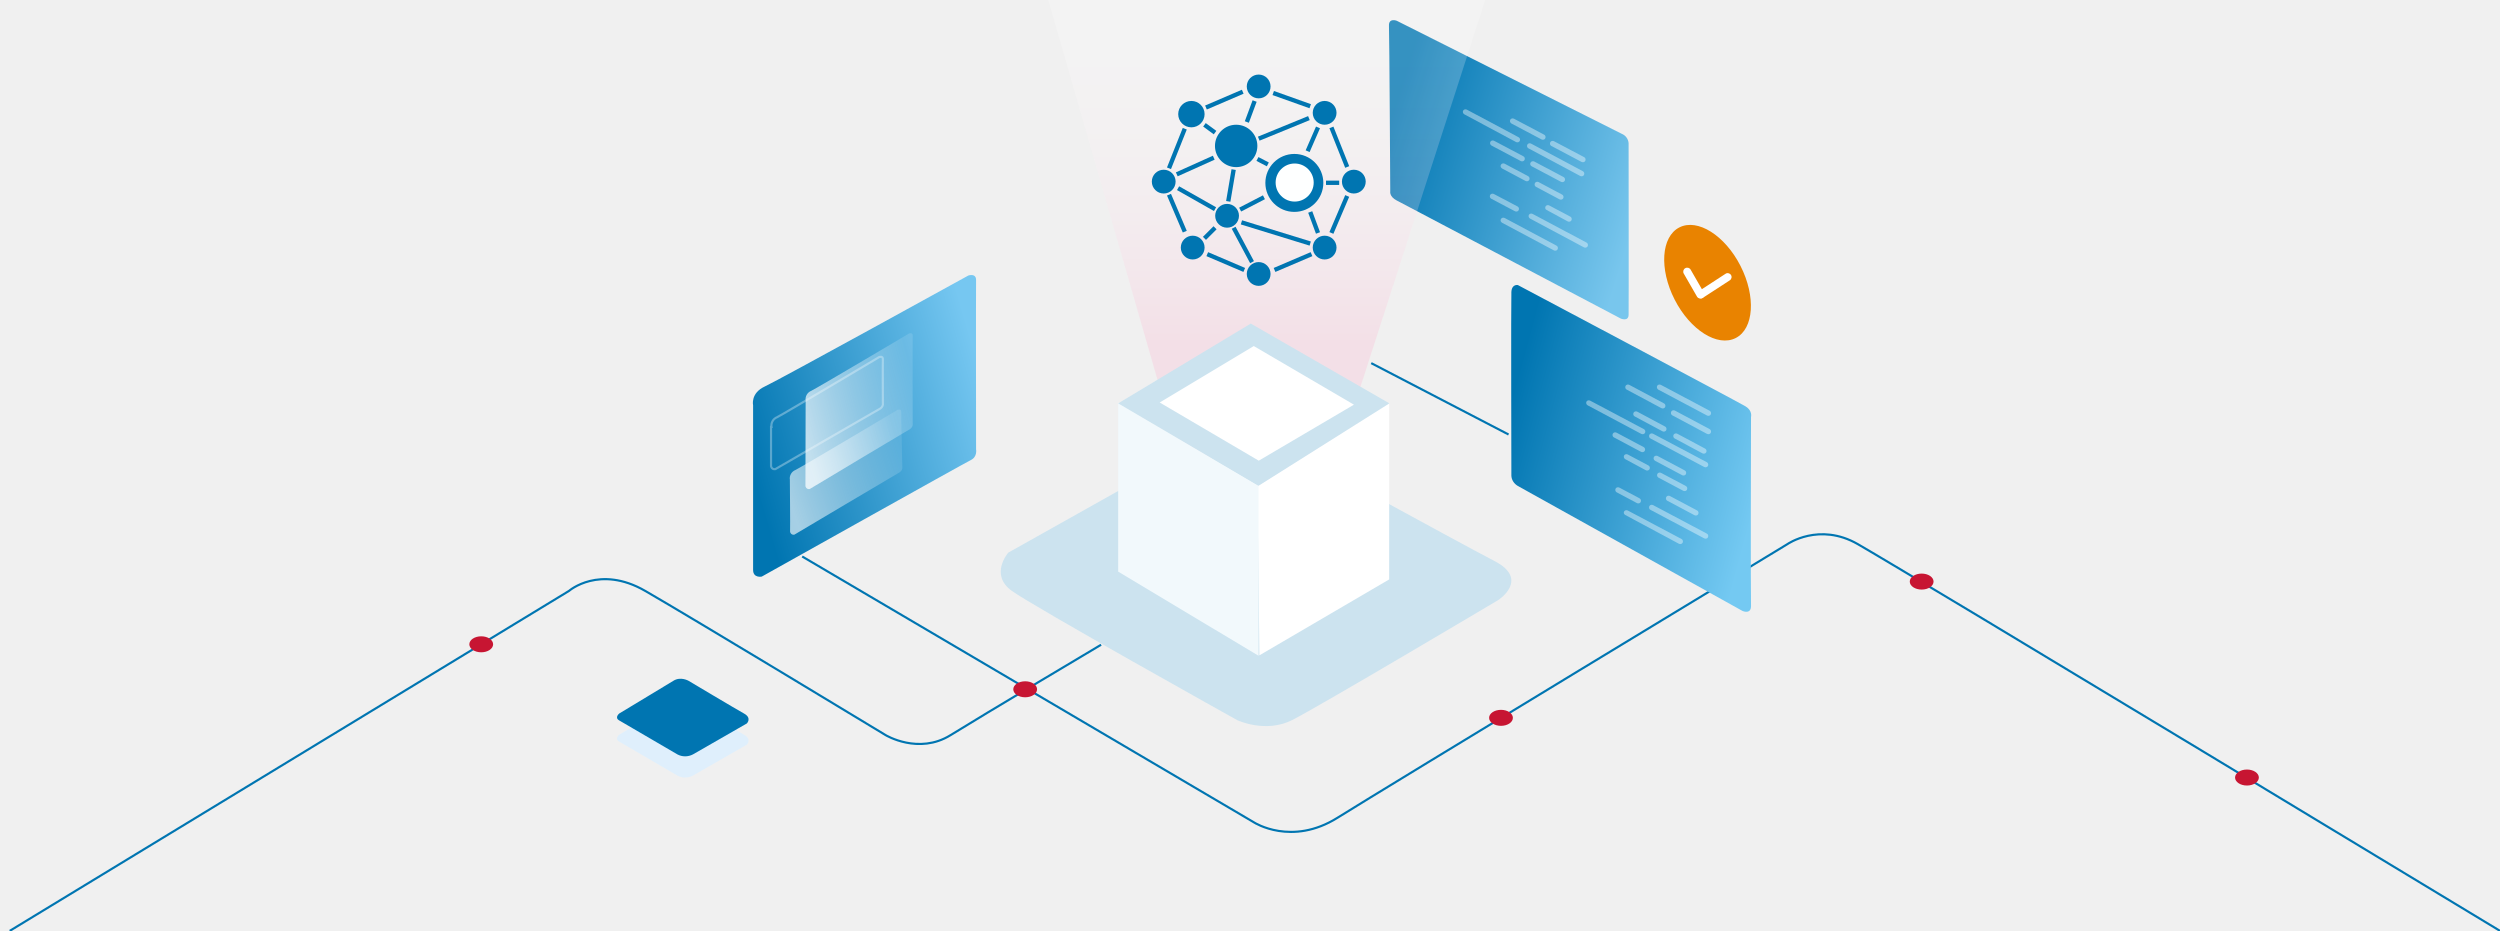
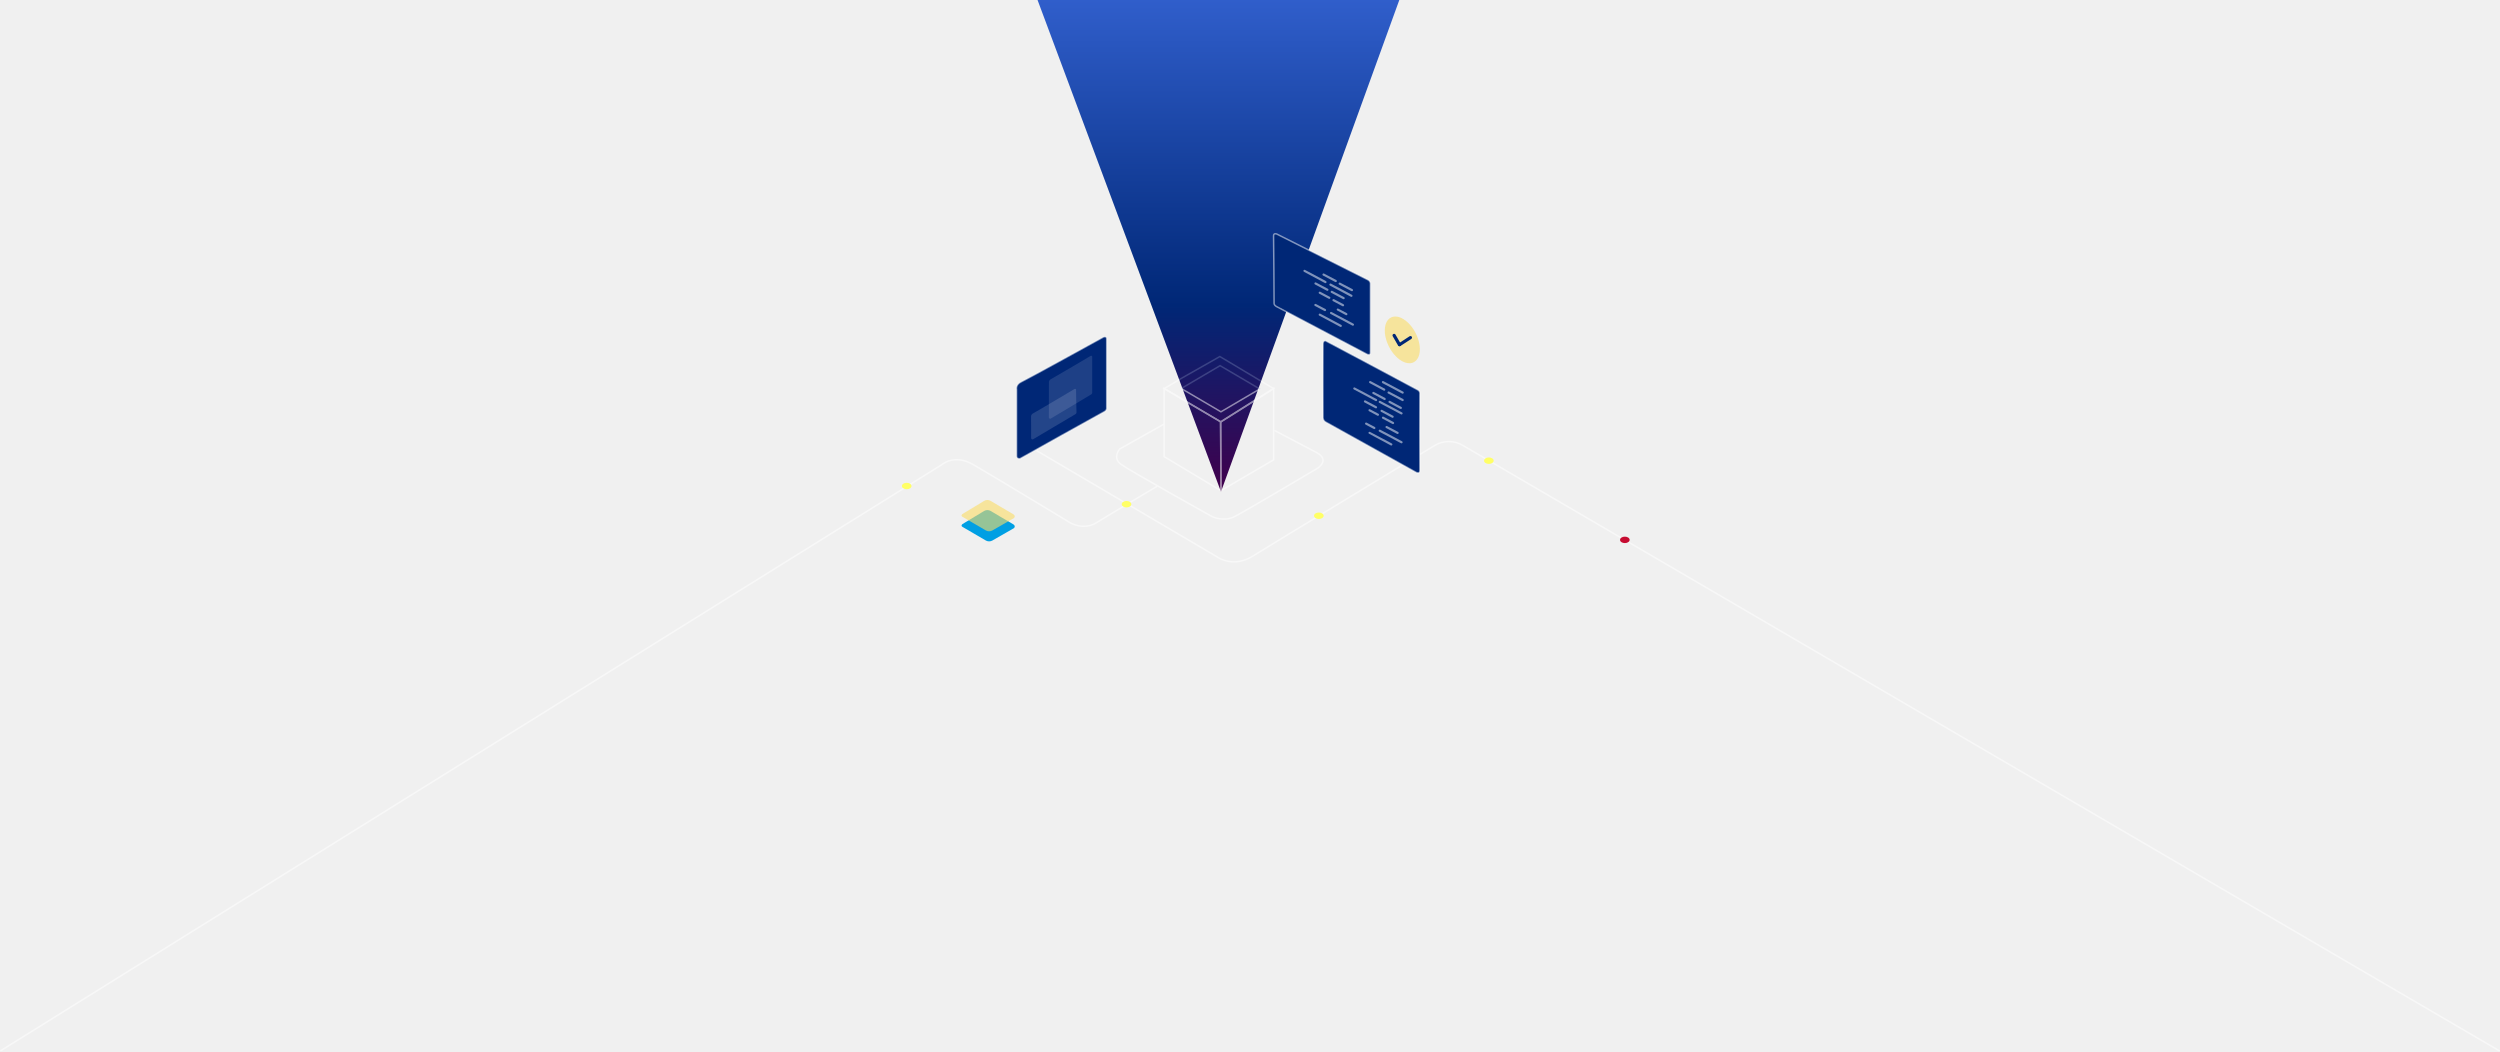
- <svg xmlns="http://www.w3.org/2000/svg" version="1.1" id="Layer_1" x="0px" y="0px" viewBox="0 0 1155.9 430.4" style="enable-background:new 0 0 1155.9 430.4;" xml:space="preserve">
-   <style type="text/css">
- 	.st0{fill:none;stroke:#0075B1;}
- 	.st1{fill:url(#Path_2434_00000020398087664313731780000001504109223814642076_);}
- 	.st2{opacity:0.73;fill:url(#Path_2445_00000063604579824284382900000002404651244230412204_);enable-background:new    ;}
- 	.st3{opacity:0.63;fill:url(#Path_2446_00000011025058293502807910000005742294703283083936_);enable-background:new    ;}
- 	.st4{opacity:0.32;fill:none;stroke:#FFFFFF;enable-background:new    ;}
- 	.st5{fill:#DFEFFC;}
- 	.st6{fill:#0075B1;}
- 	.st7{fill:url(#Path_2436_00000046334461690394110860000011525532967182792601_);}
- 	.st8{fill:url(#Path_2437_00000141450593709153312200000010970545317566783412_);}
- 	.st9{fill:#E98300;}
- 	.st10{opacity:0.21;fill:url(#Path_2443_00000014608405514303172120000012794443886285338765_);enable-background:new    ;}
- 	.st11{fill:#CCE3EF;}
- 	.st12{fill:#FFFFFF;}
- 	.st13{fill:#F2F9FC;}
- 	.st14{fill:#C71532;}
- 	.st15{fill:none;stroke:#0075B1;stroke-width:2;}
- 	.st16{fill:#FEFFFF;}
- 	.st17{opacity:0.4;}
- </style>
-   <path id="Path_2432" class="st0" d="M4.5,430.4l258.6-157.2c0,0,14-12.2,35.2,0s111.2,66.7,111.2,66.7s15.2,9.2,30,0  s69.6-41.8,69.6-41.8" />
-   <path id="Path_2433_00000049940621022881724220000008840908680704936850_" class="st0" d="M370.9,257.3l209,123  c0,0,17.3,11.1,38.5-2.2s208-126.5,208-126.5s14.7-10.3,32.6,0c31.3,18.1,296.9,178.8,296.9,178.8" />
-   <line id="Line_117" class="st0" x1="634" y1="167.9" x2="697.5" y2="200.9" />
-   <linearGradient id="Path_2434_00000173857994482521637670000017539920280343001995_" gradientUnits="userSpaceOnUse" x1="2355.474" y1="-175.893" x2="2354.474" y2="-175.494" gradientTransform="matrix(103.252 0 0 139.4126 -242756.328 24691.104)">
-     <stop offset="0" style="stop-color:#76C7F1" />
-     <stop offset="1" style="stop-color:#0075B1" />
-   </linearGradient>
-   <path id="Path_2434" style="fill:url(#Path_2434_00000173857994482521637670000017539920280343001995_);" d="M348.2,187.4  c0,0-1.3-5.6,5.4-8.7s94.1-51.3,94.1-51.3s3.7-1.3,3.6,2.2s0,78.1,0,78.1s0.7,3.5-2.4,5s-96.7,53.9-96.7,53.9s-4,0.8-4-3.1V187.4z" />
-   <linearGradient id="Path_2445_00000137852914906617551360000010717525702148186809_" gradientUnits="userSpaceOnUse" x1="2344.944" y1="-170.447" x2="2345.944" y2="-170.819" gradientTransform="matrix(49.6445 0 0 72.1011 -116041.469 12493.228)">
-     <stop offset="0" style="stop-color:#FFFFFF" />
-     <stop offset="1" style="stop-color:#FFFFFF;stop-opacity:0.169" />
-   </linearGradient>
-   <path id="Path_2445" style="opacity:0.73;fill:url(#Path_2445_00000137852914906617551360000010717525702148186809_);enable-background:new    ;" d="  M372.5,185.2c-0.3-1.9,0.8-3.8,2.6-4.5c3.2-1.6,45.2-26.5,45.2-26.5s1.8-0.7,1.7,1.1s0,40.4,0,40.4c0.2,1-0.3,2-1.1,2.6  c-1.5,0.8-46.5,27.8-46.5,27.8c-0.8,0.2-1.6-0.2-1.9-1c-0.1-0.2-0.1-0.4-0.1-0.6L372.5,185.2L372.5,185.2z" />
-   <linearGradient id="Path_2446_00000039092224175121045770000018221275555215648664_" gradientUnits="userSpaceOnUse" x1="2345.83" y1="-167.874" x2="2346.83" y2="-168.246" gradientTransform="matrix(52.165 0 0 57.8774 -122005.5 9945.396)">
-     <stop offset="0" style="stop-color:#FFFFFF" />
-     <stop offset="1" style="stop-color:#FFFFFF;stop-opacity:0.169" />
-   </linearGradient>
-   <path id="Path_2446" style="opacity:0.63;fill:url(#Path_2446_00000039092224175121045770000018221275555215648664_);enable-background:new    ;" d="  M365.2,221.8c-0.3-1.9,0.8-3.8,2.6-4.5c3.2-1.6,47.2-27.8,47.2-27.8s1.8-0.7,1.7,1.1s0.5,25.1,0.5,25.1c0.2,1-0.3,2-1.1,2.6  c-1.5,0.8-48.8,28.9-48.8,28.9c-0.8,0.2-1.6-0.2-1.9-1c-0.1-0.2-0.1-0.4-0.1-0.6C365.4,243.6,365.2,221.8,365.2,221.8z" />
-   <path id="Path_2447" class="st4" d="M356.7,197.4c-0.3-1.9,0.8-3.8,2.6-4.5c3.2-1.6,47.2-27.8,47.2-27.8s1.8-0.7,1.7,1.1  s0,20.1,0,20.1c0.2,1-0.3,2-1.2,2.6c-1.5,0.8-48.5,28-48.5,28c-0.8,0.2-1.6-0.2-1.9-1c-0.1-0.2-0.1-0.4-0.1-0.6v-17.9L356.7,197.4  L356.7,197.4z" />
-   <path id="Path_2435" class="st5" d="M311.3,324.6c-3.5,2.1-25,15.1-25,15.1s-2.3,1.9,0,3.2s26.9,15.7,26.9,15.7  c2.2,1.2,4.9,1.2,7.2,0c3.7-2.1,24.9-14.3,24.9-14.3s2.5-2.5-1.3-4.6s-25.6-15.1-25.6-15.1S314.7,322.5,311.3,324.6z" />
-   <path id="Path_2444" class="st6" d="M311.3,314.8c-3.5,2.1-25,15.1-25,15.1s-2.3,1.9,0,3.2s26.9,15.7,26.9,15.7  c2.2,1.2,4.9,1.2,7.2,0c3.7-2.1,24.9-14.3,24.9-14.3s2.5-2.5-1.3-4.6s-25.6-15.1-25.6-15.1S314.7,312.6,311.3,314.8z" />
-   <linearGradient id="Path_2436_00000050634233233511327630000000377010104774848909_" gradientUnits="userSpaceOnUse" x1="2356.088" y1="-175.454" x2="2355.088" y2="-175.842" gradientTransform="matrix(110.8672 0 0 138.2637 -260459.172 24364.541)">
-     <stop offset="0" style="stop-color:#78C6ED" />
-     <stop offset="1" style="stop-color:#0075B1" />
-   </linearGradient>
-   <path id="Path_2436" style="fill:url(#Path_2436_00000050634233233511327630000000377010104774848909_);" d="M645.8,9.6  c0,0-3.8-1.5-3.6,2.4c0.2,3.9,0.6,76.5,0.6,76.5s-0.5,2.4,3,4.2s103.6,54.6,103.6,54.6s3.5,1.5,3.6-1.7s0-79.5,0-79.5  c-0.2-1.9-1.4-3.5-3.1-4.2C747.1,60.5,645.8,9.6,645.8,9.6z" />
-   <linearGradient id="Path_2437_00000079468674756170791710000015978743443906882733_" gradientUnits="userSpaceOnUse" x1="2356.096" y1="-175.927" x2="2355.096" y2="-176.293" gradientTransform="matrix(110.9404 0 0 151.0679 -260575.734 26812.338)">
-     <stop offset="0" style="stop-color:#74C9F2" />
-     <stop offset="1" style="stop-color:#0075B1" />
-   </linearGradient>
-   <path id="Path_2437" style="fill:url(#Path_2437_00000079468674756170791710000015978743443906882733_);" d="M701.8,131.8  c0,0-2.8-0.6-3,3.2s0,85,0,85c0.1,2,1.3,3.7,3,4.7c3,1.7,103.9,57.8,103.9,57.8s4.1,1.8,3.9-2.6s0-87.1,0-87.1s0.8-2.9-2.5-4.9  S701.8,131.8,701.8,131.8z" />
-   <ellipse id="Ellipse_122" transform="matrix(0.891 -0.454 0.454 0.891 26.7212 372.6945)" class="st9" cx="789.5" cy="130.7" rx="17.1" ry="28.7" />
-   <linearGradient id="Path_2443_00000122693717359070584950000005043186172085595289_" gradientUnits="userSpaceOnUse" x1="2359.29" y1="-179.333" x2="2359.29" y2="-178.333" gradientTransform="matrix(202.0352 0 0 331.186 -476073.875 59392.57)">
-     <stop offset="0" style="stop-color:#FFFFFF" />
-     <stop offset="0.113" style="stop-color:#FFFCFD" />
-     <stop offset="0.207" style="stop-color:#FFF1F6" />
-     <stop offset="0.295" style="stop-color:#FFE0EC" />
-     <stop offset="0.379" style="stop-color:#FFC7DC" />
-     <stop offset="0.459" style="stop-color:#FFA8C9" />
-     <stop offset="0.475" style="stop-color:#FFA1C4" />
-   </linearGradient>
-   <path id="Path_2443" style="opacity:0.21;fill:url(#Path_2443_00000122693717359070584950000005043186172085595289_);enable-background:new    ;" d="  M484.7,0l95.2,331.2L686.7,0H484.7z" />
-   <path id="Path_2442" class="st11" d="M517,227l-50.8,28.5c0,0-8.8,10.1,1.5,17.6S572.1,333,572.1,333s13,6.1,25.2,0  s95.5-55.6,95.5-55.6s14.6-9.5-1.8-18c-16.4-8.5-105.6-57.4-105.6-57.4L517,227z" />
-   <path id="Path_2441" class="st12" d="M642.3,186.2l-60.9,38.4l0.9,78.4l60-35.1V186.2z" />
-   <path id="Path_2440" class="st13" d="M517,264.3v-78.1l64.9,38.3v78.7L517,264.3z" />
-   <ellipse id="Ellipse_120" class="st14" cx="474" cy="318.7" rx="5.5" ry="3.7" />
-   <ellipse id="Ellipse_118" class="st14" cx="222.5" cy="297.9" rx="5.5" ry="3.7" />
-   <ellipse id="Ellipse_121" class="st14" cx="694" cy="331.9" rx="5.5" ry="3.7" />
-   <ellipse id="Ellipse_121_00000127745770037337317250000017127518565495470479_" class="st14" cx="1038.9" cy="359.5" rx="5.5" ry="3.7" />
-   <ellipse id="Ellipse_121_00000041291466836118727960000017806013764384624793_" class="st14" cx="888.5" cy="268.9" rx="5.5" ry="3.7" />
-   <path id="Path_2438" class="st11" d="M517,186.5l64.9,38.1l60.5-38.1l-64.1-36.9L517,186.5z" />
-   <path id="Path_2439" class="st12" d="M579.7,160l-43.5,26.1L582,213l44-25.9L579.7,160z" />
-   <path id="Rectangle_759" class="st12" d="M779.2,124L779.2,124c0.9-0.5,2-0.2,2.5,0.7l6.1,10.6c0.5,0.9,0.2,2-0.7,2.5l0,0  c-0.9,0.5-2,0.2-2.5-0.7l-6.1-10.6C778,125.6,778.3,124.5,779.2,124z" />
-   <g id="Group_421">
-     <g id="Group_410" transform="translate(1011.055 147.473)">
-       <g id="Group_406" transform="translate(0 0)">
-         <circle id="Ellipse_123" class="st6" cx="-439.5" cy="-80" r="9.8" />
-         <circle id="Ellipse_133" class="st6" cx="-412.6" cy="-62.9" r="13.4" />
-         <circle id="Ellipse_124" class="st6" cx="-460.2" cy="-94.7" r="6.1" />
-         <circle id="Ellipse_125" class="st6" cx="-473" cy="-63.5" r="5.5" />
-         <circle id="Ellipse_126" class="st6" cx="-459.6" cy="-33" r="5.5" />
-         <circle id="Ellipse_127" class="st6" cx="-443.7" cy="-47.7" r="5.5" />
-         <circle id="Ellipse_128" class="st6" cx="-429.1" cy="-20.8" r="5.5" />
-         <circle id="Ellipse_129" class="st6" cx="-398.6" cy="-33" r="5.5" />
-         <circle id="Ellipse_130" class="st6" cx="-385.1" cy="-63.5" r="5.5" />
-         <circle id="Ellipse_131" class="st6" cx="-398.6" cy="-95.3" r="5.5" />
-         <circle id="Ellipse_132" class="st6" cx="-429.1" cy="-107.5" r="5.5" />
-       </g>
-       <g id="Group_407" transform="translate(7.936 7.937)">
-         <line id="Line_118" class="st15" x1="-461.4" y1="-105.7" x2="-444.4" y2="-113" />
-         <line id="Line_119" class="st15" x1="-429.7" y1="-30.6" x2="-412.6" y2="-37.9" />
-         <line id="Line_120" class="st15" x1="-437" y1="-91.3" x2="-413.8" y2="-100.8" />
-         <line id="Line_123" class="st15" x1="-478.5" y1="-65.4" x2="-471.2" y2="-48.3" />
-         <line id="Line_124" class="st15" x1="-478.5" y1="-77.6" x2="-471.2" y2="-95.9" />
-         <line id="Line_125" class="st15" x1="-442.5" y1="-99" x2="-438.9" y2="-108.7" />
-         <line id="Line_126" class="st15" x1="-462.1" y1="-97.7" x2="-457.2" y2="-94.1" />
-         <line id="Line_127" class="st15" x1="-430.3" y1="-112.4" x2="-413.2" y2="-106.3" />
-         <line id="Line_128" class="st15" x1="-403.4" y1="-96.5" x2="-396.1" y2="-78.2" />
-         <line id="Line_129" class="st15" x1="-396.1" y1="-64.8" x2="-403.4" y2="-47.7" />
-         <line id="Line_130" class="st15" x1="-443.7" y1="-30.6" x2="-460.8" y2="-37.9" />
-         <line id="Line_131" class="st15" x1="-451.1" y1="-62.3" x2="-448.6" y2="-77" />
-         <line id="Line_132" class="st15" x1="-457.2" y1="-58.7" x2="-474.3" y2="-68.4" />
-         <line id="Line_133" class="st15" x1="-413.2" y1="-42.8" x2="-445" y2="-52.6" />
-         <line id="Line_138" class="st15" x1="-440.1" y1="-34.2" x2="-448.6" y2="-50.1" />
-         <line id="Line_139" class="st15" x1="-409.6" y1="-47.7" x2="-413.2" y2="-57.4" />
-         <line id="Line_137" class="st15" x1="-457.2" y1="-50.1" x2="-462.1" y2="-45.2" />
-         <line id="Line_134" class="st15" x1="-414.4" y1="-85.5" x2="-409.6" y2="-96.5" />
-         <line id="Line_135" class="st15" x1="-437.6" y1="-81.9" x2="-432.8" y2="-79.4" />
-         <line id="Line_136" class="st15" x1="-405.9" y1="-70.9" x2="-399.8" y2="-70.9" />
-         <line id="Line_121" class="st15" x1="-474.9" y1="-74.8" x2="-457.8" y2="-82.5" />
-         <line id="Line_122" class="st15" x1="-445.6" y1="-58.5" x2="-434.6" y2="-64.2" />
-       </g>
+ <svg xmlns="http://www.w3.org/2000/svg" xmlns:xlink="http://www.w3.org/1999/xlink" width="1661.242" height="698.807" viewBox="0 0 1661.242 698.807">
+   <defs>
+     <linearGradient id="linear-gradient" x1="0.5" x2="0.5" y2="1" gradientUnits="objectBoundingBox">
+       <stop offset="0" stop-color="#305ecb" />
+       <stop offset="0.622" stop-color="#002776" />
+       <stop offset="1" stop-color="#42004c" />
+     </linearGradient>
+     <linearGradient id="linear-gradient-2" x1="39.734" y1="-4.502" x2="39.754" y2="-4.507" gradientUnits="objectBoundingBox">
+       <stop offset="0" stop-color="#fff" />
+       <stop offset="1" stop-color="#fff" stop-opacity="0.169" />
+     </linearGradient>
+     <linearGradient id="linear-gradient-3" x1="38.022" y1="-6.172" x2="38.041" y2="-6.178" xlink:href="#linear-gradient-2" />
+   </defs>
+   <g id="Group_2130" data-name="Group 2130" transform="translate(-139.667 -0.076)">
+     <path id="Path_2443" d="M419.356-149.924l121.89,326.757,118.5-326.757Z" transform="translate(409.758 150)" fill="url(#linear-gradient)" />
+     <ellipse id="Ellipse_122" cx="9.933" cy="16.671" rx="9.933" ry="16.671" transform="matrix(0.891, -0.454, 0.454, 0.891, 1055.086, 215.583)" fill="#fadc64" opacity="0.6" />
+     <path id="Rectangle_759" d="M778.806,123.9h0a1.055,1.055,0,0,1,1.452.407l3.543,6.157a1.055,1.055,0,0,1-.407,1.452h0a1.055,1.055,0,0,1-1.452-.407l-3.543-6.157A1.055,1.055,0,0,1,778.806,123.9Z" transform="translate(286.714 98.127)" fill="#002776" />
+     <path id="Rectangle_760" d="M784.867,132.566h0a1.035,1.035,0,0,1,.29-1.452l7.144-4.647a1.035,1.035,0,0,1,1.452.29h0a1.035,1.035,0,0,1-.29,1.452l-7.145,4.647A1,1,0,0,1,784.867,132.566Z" transform="translate(284.021 97.069)" fill="#002776" />
+     <path id="Path_2434" d="M348.157,162.152s-.755-3.253,3.137-5.053,54.658-29.8,54.658-29.8,2.149-.755,2.091,1.278,0,45.365,0,45.365a2.705,2.705,0,0,1-1.394,2.9c-1.8.871-56.169,31.308-56.169,31.308s-2.323.465-2.323-1.8Z" transform="translate(467.014 96.7)" fill="#002776" stroke="rgba(255,255,255,0.5)" stroke-width="1" />
+     <g id="Group_2128" data-name="Group 2128" opacity="0.5">
+       <path id="Path_2432" d="M-471.1,660.628l625.809-389.7s8.132-7.086,20.446,0,64.591,38.743,64.591,38.743,8.829,5.344,17.426,0,40.427-24.28,40.427-24.28" transform="translate(611.031 37.762)" fill="none" stroke="#fff" stroke-width="1" />
+       <path id="Path_2433_00000049940621022881724220000008840908680704936850_" d="M370.9,252.992l121.4,71.445s10.049,6.448,22.363-1.278,120.818-73.478,120.818-73.478a18.135,18.135,0,0,1,18.936,0C672.6,260.195,1343.2,651.99,1343.2,651.99" transform="translate(457.457 46.462)" fill="none" stroke="#fff" stroke-width="1" />
+       <path id="Path_2442" d="M494.24,216.521l-29.507,16.554s-5.112,5.867.871,10.223,60.641,34.793,60.641,34.793,7.551,3.543,14.638,0,55.472-32.3,55.472-32.3,8.48-5.518-1.046-10.455-27.751-14.566-27.751-14.566" transform="translate(418.98 65.333)" fill="none" stroke="#fff" stroke-width="1" />
+       <path id="Path_2441" d="M616.774,186.2,581.4,208.5l.523,45.539,34.851-20.388Z" transform="translate(369.227 71.955)" fill="none" stroke="#fff" stroke-width="1" />
+       <path id="Path_2440" d="M517,231.565V186.2l37.7,22.247V254.16Z" transform="translate(396.22 71.955)" fill="none" stroke="#fff" stroke-width="1" />
+       <path id="Path_2438" d="M581.494,166.1l8.346,4.932L554.7,193.164,517,171.034l10.072-5.958" transform="translate(396.22 87.296)" fill="none" stroke="#fff" stroke-width="1" />
+       <path id="Path_2439" d="M536.2,175.16l26.6,15.625,25.558-15.044" transform="translate(388.172 82.937)" fill="none" stroke="#fff" stroke-width="1" />
    </g>
-     <circle id="Ellipse_134" class="st16" cx="598.6" cy="84.4" r="8.8" />
-   </g>
-   <path id="Rectangle_760" class="st12" d="M785,137.1L785,137.1c-0.6-0.8-0.3-2,0.5-2.5l12.3-8c0.8-0.6,2-0.3,2.5,0.5l0,0  c0.6,0.8,0.3,2-0.5,2.5l-12.3,8C786.7,138.2,785.6,138,785,137.1z" />
-   <g id="Group_408" transform="translate(1154.474 163.078)" class="st17">
-     <path id="Rectangle_776" class="st12" d="M-456.2-107.7L-456.2-107.7c0.3-0.6,1.1-0.8,1.7-0.5l14,7.4c0.6,0.3,0.8,1.1,0.5,1.7l0,0   c-0.3,0.6-1.1,0.8-1.7,0.5l-14-7.4C-456.3-106.4-456.5-107.1-456.2-107.7z" />
-     <path id="Rectangle_777" class="st12" d="M-437.7-97.3L-437.7-97.3c0.3-0.6,1.1-0.8,1.7-0.5l14,7.4c0.6,0.3,0.8,1.1,0.5,1.7l0,0   c-0.3,0.6-1.1,0.8-1.7,0.5l-14-7.4C-437.8-95.9-438-96.6-437.7-97.3z" />
-     <path id="Rectangle_778" class="st12" d="M-478-111.9L-478-111.9c0.3-0.6,1.1-0.8,1.7-0.5l24,12.8c0.6,0.3,0.8,1.1,0.5,1.7l0,0   c-0.3,0.6-1.1,0.8-1.7,0.5l-23.9-12.8C-478-110.5-478.3-111.3-478-111.9z" />
-     <path id="Rectangle_779" class="st12" d="M-448.3-96.2L-448.3-96.2c0.3-0.6,1.1-0.8,1.7-0.5l24,12.8c0.6,0.3,0.8,1.1,0.5,1.7l0,0   c-0.3,0.6-1.1,0.8-1.7,0.5l-24-12.8C-448.4-94.8-448.6-95.6-448.3-96.2z" />
-     <path id="Rectangle_780" class="st12" d="M-460.5-61.8L-460.5-61.8c0.3-0.6,1.1-0.8,1.7-0.5l24,12.8c0.6,0.3,0.8,1.1,0.5,1.7l0,0   c-0.3,0.6-1.1,0.8-1.7,0.5l-24-12.8C-460.6-60.5-460.9-61.2-460.5-61.8z" />
-     <path id="Rectangle_781" class="st12" d="M-465.4-97.5L-465.4-97.5c0.3-0.6,1.1-0.8,1.7-0.5l13.6,7.2c0.6,0.3,0.8,1.1,0.5,1.7l0,0   c-0.3,0.6-1.1,0.8-1.7,0.5l-13.6-7.2C-465.5-96.2-465.7-96.9-465.4-97.5z" />
-     <path id="Rectangle_782" class="st12" d="M-446.8-87.9L-446.8-87.9c0.3-0.6,1.1-0.8,1.7-0.5l13.6,7.2c0.6,0.3,0.8,1.1,0.5,1.7l0,0   c-0.3,0.6-1.1,0.8-1.7,0.5l-13.6-7.2C-446.9-86.5-447.2-87.3-446.8-87.9z" />
-     <path id="Rectangle_783" class="st12" d="M-460.5-86.9L-460.5-86.9c0.3-0.6,1.1-0.8,1.7-0.5l10.9,5.8c0.6,0.3,0.8,1.1,0.5,1.7l0,0   c-0.3,0.6-1.1,0.8-1.7,0.5l-10.9-5.8C-460.6-85.6-460.9-86.3-460.5-86.9z" />
-     <path id="Rectangle_784" class="st12" d="M-444.8-78.4L-444.8-78.4c0.3-0.6,1.1-0.8,1.7-0.5l10.9,5.8c0.6,0.3,0.8,1.1,0.5,1.7l0,0   c-0.3,0.6-1.1,0.8-1.7,0.5l-10.9-5.8C-444.9-77-445.1-77.8-444.8-78.4z" />
-     <path id="Rectangle_785" class="st12" d="M-439.9-67.6L-439.9-67.6c0.3-0.6,1.1-0.8,1.7-0.5l9.8,5.2c0.6,0.3,0.8,1.1,0.5,1.7l0,0   c-0.3,0.6-1.1,0.8-1.7,0.5l-9.8-5.3C-440-66.3-440.2-67-439.9-67.6z" />
-     <path id="Rectangle_786" class="st12" d="M-465.5-72.9L-465.5-72.9c0.3-0.6,1.1-0.8,1.7-0.5l11,5.8c0.6,0.3,0.8,1.1,0.5,1.7l0,0   c-0.3,0.6-1.1,0.8-1.7,0.5l-11-5.8C-465.6-71.5-465.8-72.3-465.5-72.9z" />
-     <path id="Rectangle_787" class="st12" d="M-447.6-63.7L-447.6-63.7c0.3-0.6,1.1-0.8,1.7-0.5l25,13.3c0.6,0.3,0.8,1.1,0.5,1.7l0,0   c-0.3,0.6-1.1,0.8-1.7,0.5L-447-62C-447.6-62.3-447.9-63.1-447.6-63.7z" />
-   </g>
-   <g id="Group_409" transform="translate(1211.492 290.328)" class="st17">
-     <path id="Rectangle_761" class="st12" d="M-445.3-111.9L-445.3-111.9c0.3-0.6,1.1-0.8,1.7-0.5l22.6,12c0.6,0.3,0.8,1.1,0.5,1.7l0,0   c-0.3,0.6-1.1,0.8-1.7,0.5l-22.6-12C-445.3-110.5-445.6-111.3-445.3-111.9z" />
-     <path id="Rectangle_762" class="st12" d="M-459.9-111.9L-459.9-111.9c0.3-0.6,1.1-0.8,1.7-0.5l16.1,8.6c0.6,0.3,0.8,1.1,0.5,1.7   l0,0c-0.3,0.6-1.1,0.8-1.7,0.5l-16.1-8.6C-460-110.5-460.2-111.3-459.9-111.9z" />
-     <path id="Rectangle_763" class="st12" d="M-438.8-100L-438.8-100c0.3-0.6,1.1-0.8,1.7-0.5l16.1,8.6c0.6,0.3,0.8,1.1,0.5,1.7l0,0   c-0.3,0.6-1.1,0.8-1.7,0.5l-16.1-8.6C-438.9-98.6-439.1-99.4-438.8-100z" />
-     <path id="Rectangle_764" class="st12" d="M-456.2-99.5L-456.2-99.5c0.3-0.6,1.1-0.8,1.7-0.5l12.9,6.9c0.6,0.3,0.8,1.1,0.5,1.7l0,0   c-0.3,0.6-1.1,0.8-1.7,0.5l-12.9-6.9C-456.3-98.1-456.5-98.9-456.2-99.5z" />
-     <path id="Rectangle_765" class="st12" d="M-437.7-89.3L-437.7-89.3c0.3-0.6,1.1-0.8,1.7-0.5l12.9,6.9c0.6,0.3,0.8,1.1,0.5,1.7l0,0   c-0.3,0.6-1.1,0.8-1.7,0.5l-12.9-6.9C-437.8-87.9-438-88.7-437.7-89.3z" />
-     <path id="Rectangle_766" class="st12" d="M-478-104.6L-478-104.6c0.3-0.6,1.1-0.8,1.7-0.5l24.9,13.2c0.6,0.3,0.8,1.1,0.5,1.7l0,0   c-0.3,0.6-1.1,0.8-1.7,0.5l-24.8-13.2C-478-103.2-478.3-104-478-104.6z" />
-     <path id="Rectangle_767" class="st12" d="M-448.9-89.3L-448.9-89.3c0.3-0.6,1.1-0.8,1.7-0.5l24.9,13.2c0.6,0.3,0.8,1.1,0.5,1.7l0,0   c-0.3,0.6-1.1,0.8-1.7,0.5l-24.9-13.2C-449-87.9-449.2-88.7-448.9-89.3z" />
-     <path id="Rectangle_768" class="st12" d="M-448.9-56.3L-448.9-56.3c0.3-0.6,1.1-0.8,1.7-0.5l24.9,13.2c0.6,0.3,0.8,1.1,0.5,1.7l0,0   c-0.3,0.6-1.1,0.8-1.7,0.5l-24.9-13.2C-449-54.9-449.2-55.7-448.9-56.3z" />
-     <path id="Rectangle_769" class="st12" d="M-460.6-53.8L-460.6-53.8c0.3-0.6,1.1-0.8,1.7-0.5l24.9,13.2c0.6,0.3,0.8,1.1,0.5,1.7l0,0   c-0.3,0.6-1.1,0.8-1.7,0.5L-460-52.2C-460.6-52.5-460.9-53.2-460.6-53.8z" />
-     <path id="Rectangle_770" class="st12" d="M-464.5-64.4L-464.5-64.4c0.3-0.6,1.1-0.8,1.7-0.5l9.4,5c0.6,0.3,0.8,1.1,0.5,1.7l0,0   c-0.3,0.6-1.1,0.8-1.7,0.5l-9.4-5C-464.6-63-464.8-63.8-464.5-64.4z" />
-     <path id="Rectangle_771" class="st12" d="M-441.1-60.5L-441.1-60.5c0.3-0.6,1.1-0.8,1.7-0.5l12.6,6.7c0.6,0.3,0.8,1.1,0.5,1.7l0,0   c-0.3,0.6-1.1,0.8-1.7,0.5l-12.6-6.7C-441.2-59.1-441.4-59.9-441.1-60.5z" />
-     <path id="Rectangle_772" class="st12" d="M-465.8-89.8L-465.8-89.8c0.3-0.6,1.1-0.8,1.7-0.5l12.6,6.7c0.6,0.3,0.8,1.1,0.5,1.7l0,0   c-0.3,0.6-1.1,0.8-1.7,0.5l-12.6-6.7C-465.9-88.4-466.1-89.2-465.8-89.8z" />
-     <path id="Rectangle_773" class="st12" d="M-446.8-79L-446.8-79c0.3-0.6,1.1-0.8,1.7-0.5l12.6,6.7c0.6,0.3,0.8,1.1,0.5,1.7l0,0   c-0.3,0.6-1.1,0.8-1.7,0.5l-12.6-6.7C-446.9-77.7-447.1-78.4-446.8-79z" />
-     <path id="Rectangle_774" class="st12" d="M-460.6-79.7L-460.6-79.7c0.3-0.6,1.1-0.8,1.7-0.5l9.6,5.1c0.6,0.3,0.8,1.1,0.5,1.7l0,0   c-0.3,0.6-1.1,0.8-1.7,0.5L-460-78C-460.6-78.3-460.9-79.1-460.6-79.7z" />
-     <path id="Rectangle_775" class="st12" d="M-445.2-71.2L-445.2-71.2c0.3-0.6,1.1-0.8,1.7-0.5l11.5,6.1c0.6,0.3,0.8,1.1,0.5,1.7l0,0   c-0.3,0.6-1.1,0.8-1.7,0.5l-11.5-6.1C-445.3-69.9-445.5-70.6-445.2-71.2z" />
+     <path id="Path_2445" d="M372.458,172.15a2.426,2.426,0,0,1,1.51-2.614c1.859-.929,26.255-15.393,26.255-15.393s1.046-.407.987.639,0,23.467,0,23.467a1.55,1.55,0,0,1-.639,1.51c-.871.465-27.01,16.148-27.01,16.148a.92.92,0,0,1-1.1-.581.736.736,0,0,1-.058-.349l.058-22.828Z" transform="translate(464.211 82.394)" opacity="0.12" fill="url(#linear-gradient-2)" />
+     <path id="Path_2446" d="M365.179,208.205a2.426,2.426,0,0,1,1.51-2.614c1.859-.929,27.416-16.148,27.416-16.148s1.046-.407.987.639.29,14.579.29,14.579a1.55,1.55,0,0,1-.639,1.51c-.871.465-28.346,16.787-28.346,16.787a.92.92,0,0,1-1.1-.581.737.737,0,0,1-.058-.349C365.3,220.868,365.179,208.205,365.179,208.205Z" transform="translate(459.611 69.088)" opacity="0.14" fill="url(#linear-gradient-3)" />
+     <path id="Path_2439-2" data-name="Path_2439" d="M536.2,175.16l26.6,15.625,25.558-15.044" transform="translate(1513.197 433.838) rotate(180)" fill="none" stroke="#9baccf" stroke-width="1" opacity="0.28" />
+     <path id="Path_3012" data-name="Path 3012" d="M1006.3,143.32l27.014-15.334,27.408,16.359" transform="translate(-83.07 109)" fill="none" stroke="#9baccf" stroke-width="1" opacity="0.28" />
+     <path id="Path_2436" d="M644.288,9.481s-2.207-.871-2.091,1.394.349,44.435.349,44.435-.29,1.394,1.743,2.44,60.177,31.715,60.177,31.715,2.033.871,2.091-.987,0-46.178,0-46.178a2.958,2.958,0,0,0-1.8-2.44C703.128,39.047,644.288,9.481,644.288,9.481Z" transform="translate(343.746 146.095)" fill="#002776" stroke="rgba(255,255,255,0.5)" stroke-width="1" />
+     <path id="Path_2437" d="M700.505,131.786s-1.626-.349-1.743,1.859,0,49.373,0,49.373a3.4,3.4,0,0,0,1.743,2.73c1.743.987,60.351,33.573,60.351,33.573s2.382,1.046,2.265-1.51,0-50.592,0-50.592a2.628,2.628,0,0,0-1.452-2.846C759.753,163.21,700.505,131.786,700.505,131.786Z" transform="translate(320.057 94.771)" fill="#002776" stroke="rgba(255,255,255,0.5)" stroke-width="1" />
+     <g id="Group_2133" data-name="Group 2133" opacity="0.5">
+       <path id="Rectangle_776" d="M-456.258-107.967h0a.744.744,0,0,1,.987-.29l8.132,4.3a.744.744,0,0,1,.29.987h0a.744.744,0,0,1-.987.29l-8.132-4.3A.761.761,0,0,1-456.258-107.967Z" transform="translate(1474.771 290.134)" fill="#fff" />
+       <path id="Rectangle_777" d="M-437.758-97.567h0a.744.744,0,0,1,.987-.29l8.132,4.3a.744.744,0,0,1,.29.987h0a.744.744,0,0,1-.987.29l-8.132-4.3A.728.728,0,0,1-437.758-97.567Z" transform="translate(1467.018 285.775)" fill="#fff" />
+       <path id="Rectangle_778" d="M-478.049-112.167h0a.744.744,0,0,1,.987-.29l13.94,7.435a.744.744,0,0,1,.29.987h0a.744.744,0,0,1-.987.29L-477.7-111.18A.767.767,0,0,1-478.049-112.167Z" transform="translate(1483.9 291.895)" fill="#fff" />
+       <path id="Rectangle_779" d="M-448.358-96.467h0a.744.744,0,0,1,.987-.29l13.941,7.435a.744.744,0,0,1,.29.987h0a.744.744,0,0,1-.987.29l-13.94-7.435A.744.744,0,0,1-448.358-96.467Z" transform="translate(1471.46 285.313)" fill="#fff" />
+       <path id="Rectangle_780" d="M-460.576-62.067h0a.744.744,0,0,1,.987-.29l13.94,7.435a.744.744,0,0,1,.29.987h0a.744.744,0,0,1-.987.29l-13.94-7.435A.709.709,0,0,1-460.576-62.067Z" transform="translate(1476.592 270.895)" fill="#fff" />
+       <path id="Rectangle_781" d="M-465.458-97.767h0a.744.744,0,0,1,.987-.29l7.9,4.182a.744.744,0,0,1,.29.987h0a.744.744,0,0,1-.987.29l-7.9-4.182A.761.761,0,0,1-465.458-97.767Z" transform="translate(1478.628 285.858)" fill="#fff" />
+       <path id="Rectangle_782" d="M-446.876-88.167h0a.744.744,0,0,1,.987-.29l7.9,4.182a.744.744,0,0,1,.29.987h0a.744.744,0,0,1-.987.29l-7.9-4.182A.7.7,0,0,1-446.876-88.167Z" transform="translate(1470.85 281.835)" fill="#fff" />
+       <path id="Rectangle_783" d="M-460.576-87.167h0a.744.744,0,0,1,.987-.29l6.331,3.369a.744.744,0,0,1,.29.987h0a.744.744,0,0,1-.987.29l-6.331-3.369A.709.709,0,0,1-460.576-87.167Z" transform="translate(1476.592 281.416)" fill="#fff" />
+       <path id="Rectangle_784" d="M-444.858-78.667h0a.744.744,0,0,1,.987-.29l6.331,3.369a.744.744,0,0,1,.29.987h0a.744.744,0,0,1-.987.29l-6.331-3.369A.744.744,0,0,1-444.858-78.667Z" transform="translate(1469.993 277.853)" fill="#fff" />
+       <path id="Rectangle_785" d="M-439.958-67.867h0a.744.744,0,0,1,.987-.29l5.692,3.02a.744.744,0,0,1,.29.987h0a.744.744,0,0,1-.987.29l-5.692-3.079A.677.677,0,0,1-439.958-67.867Z" transform="translate(1467.939 273.326)" fill="#fff" />
+       <path id="Rectangle_786" d="M-465.558-73.167h0a.744.744,0,0,1,.987-.29l6.389,3.369a.744.744,0,0,1,.29.987h0a.744.744,0,0,1-.987.29l-6.389-3.369A.744.744,0,0,1-465.558-73.167Z" transform="translate(1478.669 275.548)" fill="#fff" />
+       <path id="Rectangle_787" d="M-447.649-63.967h0a.744.744,0,0,1,.987-.29l14.521,7.725a.744.744,0,0,1,.29.987h0a.744.744,0,0,1-.987.29L-447.3-62.98A.767.767,0,0,1-447.649-63.967Z" transform="translate(1471.158 271.691)" fill="#fff" />
+     </g>
+     <g id="Group_2134" data-name="Group 2134" opacity="0.5">
+       <path id="Rectangle_761" d="M-445.35-112.167h0a.744.744,0,0,1,.987-.29l13.127,6.97a.744.744,0,0,1,.29.987h0a.744.744,0,0,1-.987.29l-13.127-6.97A.806.806,0,0,1-445.35-112.167Z" transform="translate(1503.314 365.809)" fill="#fff" />
+       <path id="Rectangle_762" d="M-459.958-112.167h0a.744.744,0,0,1,.987-.29l9.352,5a.744.744,0,0,1,.29.987h0a.744.744,0,0,1-.987.29l-9.352-5A.744.744,0,0,1-459.958-112.167Z" transform="translate(1509.441 365.809)" fill="#fff" />
+       <path id="Rectangle_763" d="M-438.858-100.267h0a.744.744,0,0,1,.987-.29l9.352,5a.744.744,0,0,1,.29.987h0a.744.744,0,0,1-.987.29l-9.352-5A.744.744,0,0,1-438.858-100.267Z" transform="translate(1500.598 360.82)" fill="#fff" />
+       <path id="Rectangle_764" d="M-456.258-99.767h0a.744.744,0,0,1,.987-.29l7.493,4.008a.744.744,0,0,1,.29.987h0a.744.744,0,0,1-.987.29l-7.493-4.008A.744.744,0,0,1-456.258-99.767Z" transform="translate(1507.891 360.611)" fill="#fff" />
+       <path id="Rectangle_765" d="M-437.758-89.567h0a.744.744,0,0,1,.987-.29l7.493,4.008a.744.744,0,0,1,.29.987h0a.744.744,0,0,1-.987.29l-7.493-4.008A.744.744,0,0,1-437.758-89.567Z" transform="translate(1500.137 356.335)" fill="#fff" />
+       <path id="Rectangle_766" d="M-478.049-104.867h0a.744.744,0,0,1,.987-.29L-462.6-97.49a.744.744,0,0,1,.29.987h0a.744.744,0,0,1-.987.29L-477.7-103.88A.767.767,0,0,1-478.049-104.867Z" transform="translate(1517.02 362.749)" fill="#fff" />
+       <path id="Rectangle_767" d="M-448.958-89.567h0a.744.744,0,0,1,.987-.29l14.463,7.667a.744.744,0,0,1,.29.987h0a.744.744,0,0,1-.987.29l-14.463-7.667A.744.744,0,0,1-448.958-89.567Z" transform="translate(1504.831 356.335)" fill="#fff" />
+       <path id="Rectangle_768" d="M-448.958-56.567h0a.744.744,0,0,1,.987-.29l14.463,7.667a.744.744,0,0,1,.29.987h0a.744.744,0,0,1-.987.29l-14.463-7.667A.744.744,0,0,1-448.958-56.567Z" transform="translate(1504.831 342.504)" fill="#fff" />
+       <path id="Rectangle_769" d="M-460.649-54.067h0a.744.744,0,0,1,.987-.29L-445.2-46.69a.744.744,0,0,1,.29.987h0a.744.744,0,0,1-.987.29L-460.3-53.138A.7.7,0,0,1-460.649-54.067Z" transform="translate(1509.727 341.456)" fill="#fff" />
+       <path id="Rectangle_770" d="M-464.558-64.667h0a.744.744,0,0,1,.987-.29l5.46,2.9a.744.744,0,0,1,.29.987h0a.744.744,0,0,1-.987.29l-5.46-2.9A.744.744,0,0,1-464.558-64.667Z" transform="translate(1511.37 345.899)" fill="#fff" />
+       <path id="Rectangle_771" d="M-441.158-60.767h0a.744.744,0,0,1,.987-.29l7.319,3.892a.744.744,0,0,1,.29.987h0a.744.744,0,0,1-.987.29l-7.319-3.892A.744.744,0,0,1-441.158-60.767Z" transform="translate(1501.562 344.264)" fill="#fff" />
+       <path id="Rectangle_772" d="M-465.858-90.067h0a.744.744,0,0,1,.987-.29l7.319,3.892a.744.744,0,0,1,.29.987h0a.744.744,0,0,1-.987.29l-7.319-3.892A.744.744,0,0,1-465.858-90.067Z" transform="translate(1511.915 356.545)" fill="#fff" />
+       <path id="Rectangle_773" d="M-446.858-79.267h0a.744.744,0,0,1,.987-.29l7.319,3.892a.744.744,0,0,1,.29.987h0a.744.744,0,0,1-.987.29l-7.319-3.892A.761.761,0,0,1-446.858-79.267Z" transform="translate(1503.951 352.019)" fill="#fff" />
+       <path id="Rectangle_774" d="M-460.649-79.967h0a.744.744,0,0,1,.987-.29l5.576,2.962a.744.744,0,0,1,.29.987h0a.744.744,0,0,1-.987.29L-460.3-78.98A.767.767,0,0,1-460.649-79.967Z" transform="translate(1509.727 352.312)" fill="#fff" />
+       <path id="Rectangle_775" d="M-445.258-71.467h0a.744.744,0,0,1,.987-.29l6.68,3.543a.744.744,0,0,1,.29.987h0a.744.744,0,0,1-.987.29l-6.68-3.543A.761.761,0,0,1-445.258-71.467Z" transform="translate(1503.28 348.749)" fill="#fff" />
+     </g>
+     <path id="Path_2435" d="M300.393,324.209c-2.033,1.22-14.521,8.771-14.521,8.771s-1.336,1.1,0,1.859,15.625,9.119,15.625,9.119a4.443,4.443,0,0,0,4.182,0c2.149-1.22,14.463-8.306,14.463-8.306s1.452-1.452-.755-2.672-14.87-8.771-14.87-8.771A4.341,4.341,0,0,0,300.393,324.209Z" transform="translate(493.345 15.337)" fill="#009fe3" />
+     <path id="Path_2444" d="M300.393,314.39c-2.033,1.22-14.521,8.771-14.521,8.771s-1.336,1.1,0,1.859,15.625,9.119,15.625,9.119a4.443,4.443,0,0,0,4.182,0c2.149-1.22,14.463-8.306,14.463-8.306s1.452-1.452-.755-2.672-14.87-8.771-14.87-8.771A4.17,4.17,0,0,0,300.393,314.39Z" transform="translate(493.345 18.463)" fill="#fadc64" opacity="0.6" />
+     <ellipse id="Ellipse_120" cx="3.195" cy="2.149" rx="3.195" ry="2.149" transform="translate(885.048 332.969)" fill="#ff6" />
+     <ellipse id="Ellipse_118" cx="3.195" cy="2.149" rx="3.195" ry="2.149" transform="translate(738.963 320.888)" fill="#ff6" />
+     <ellipse id="Ellipse_121" cx="3.195" cy="2.149" rx="3.195" ry="2.149" transform="translate(1012.836 340.637)" fill="#ff6" />
+     <ellipse id="Ellipse_121_00000127745770037337317250000017127518565495470479_" cx="3.195" cy="2.149" rx="3.195" ry="2.149" transform="translate(1216.173 356.668)" fill="#c60c31" />
+     <ellipse id="Ellipse_121_00000041291466836118727960000017806013764384624793_" cx="3.195" cy="2.149" rx="3.195" ry="2.149" transform="translate(1125.813 304.043)" fill="#ff6" />
  </g>
</svg>
